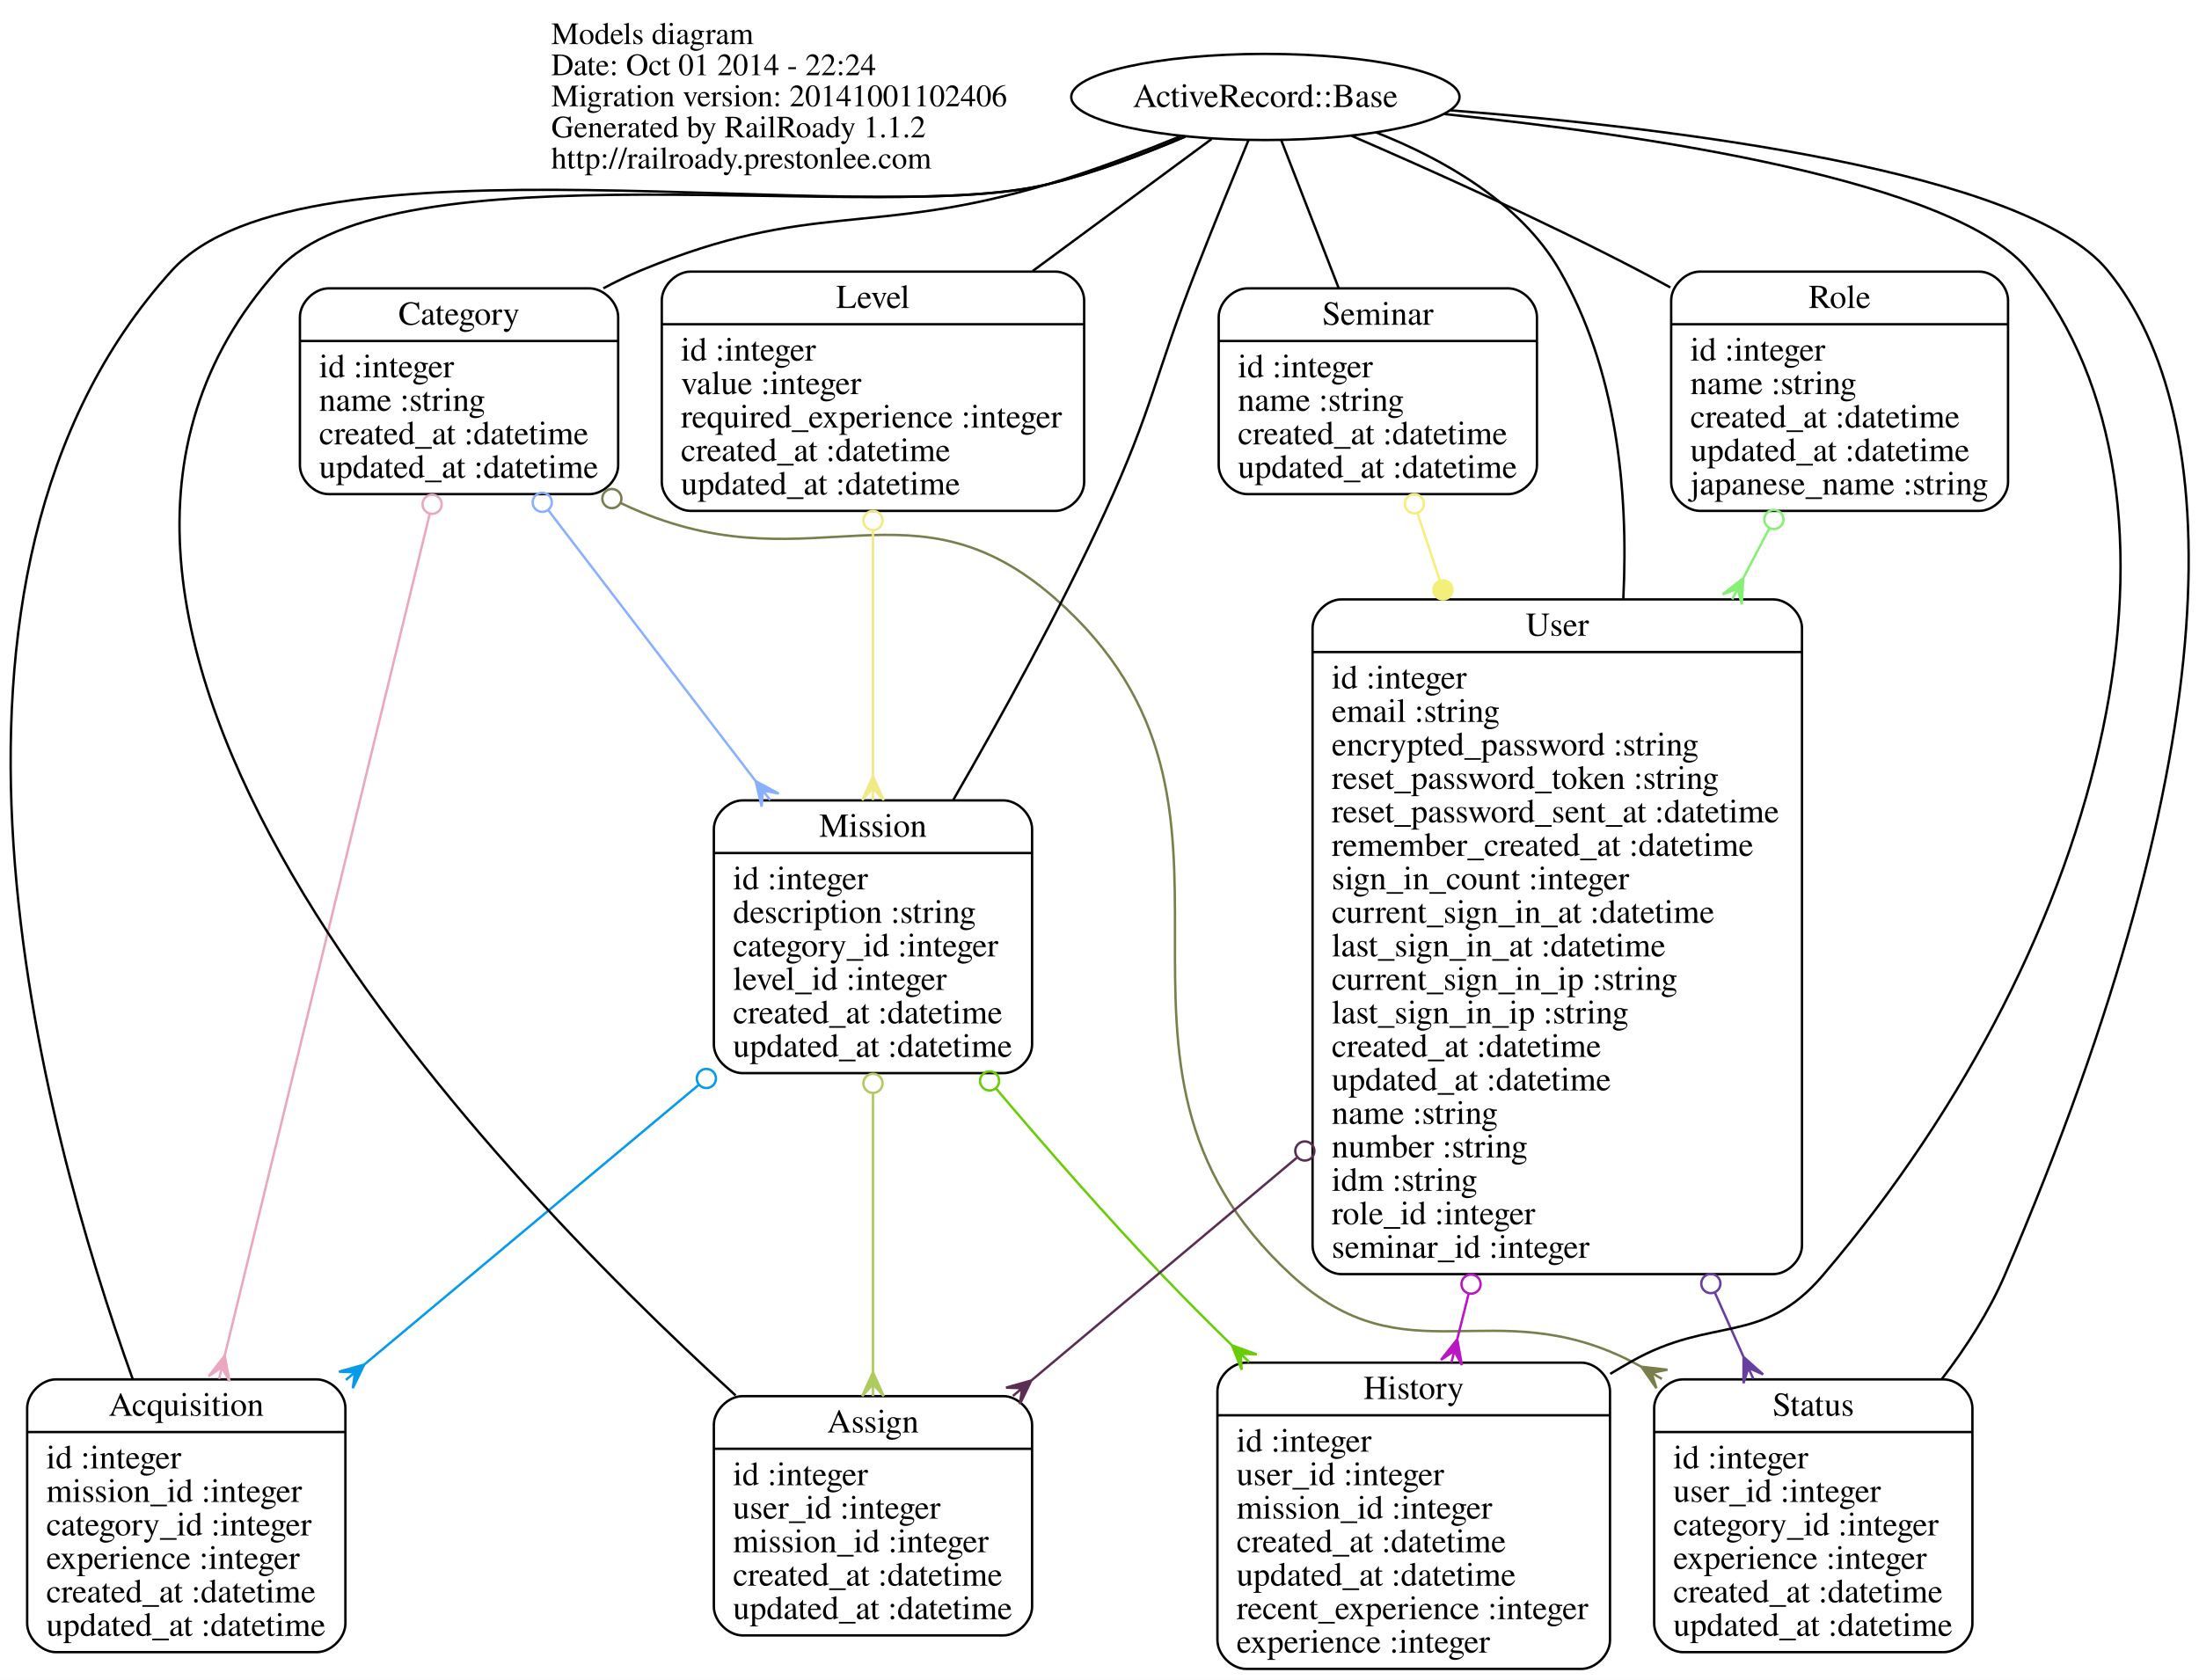
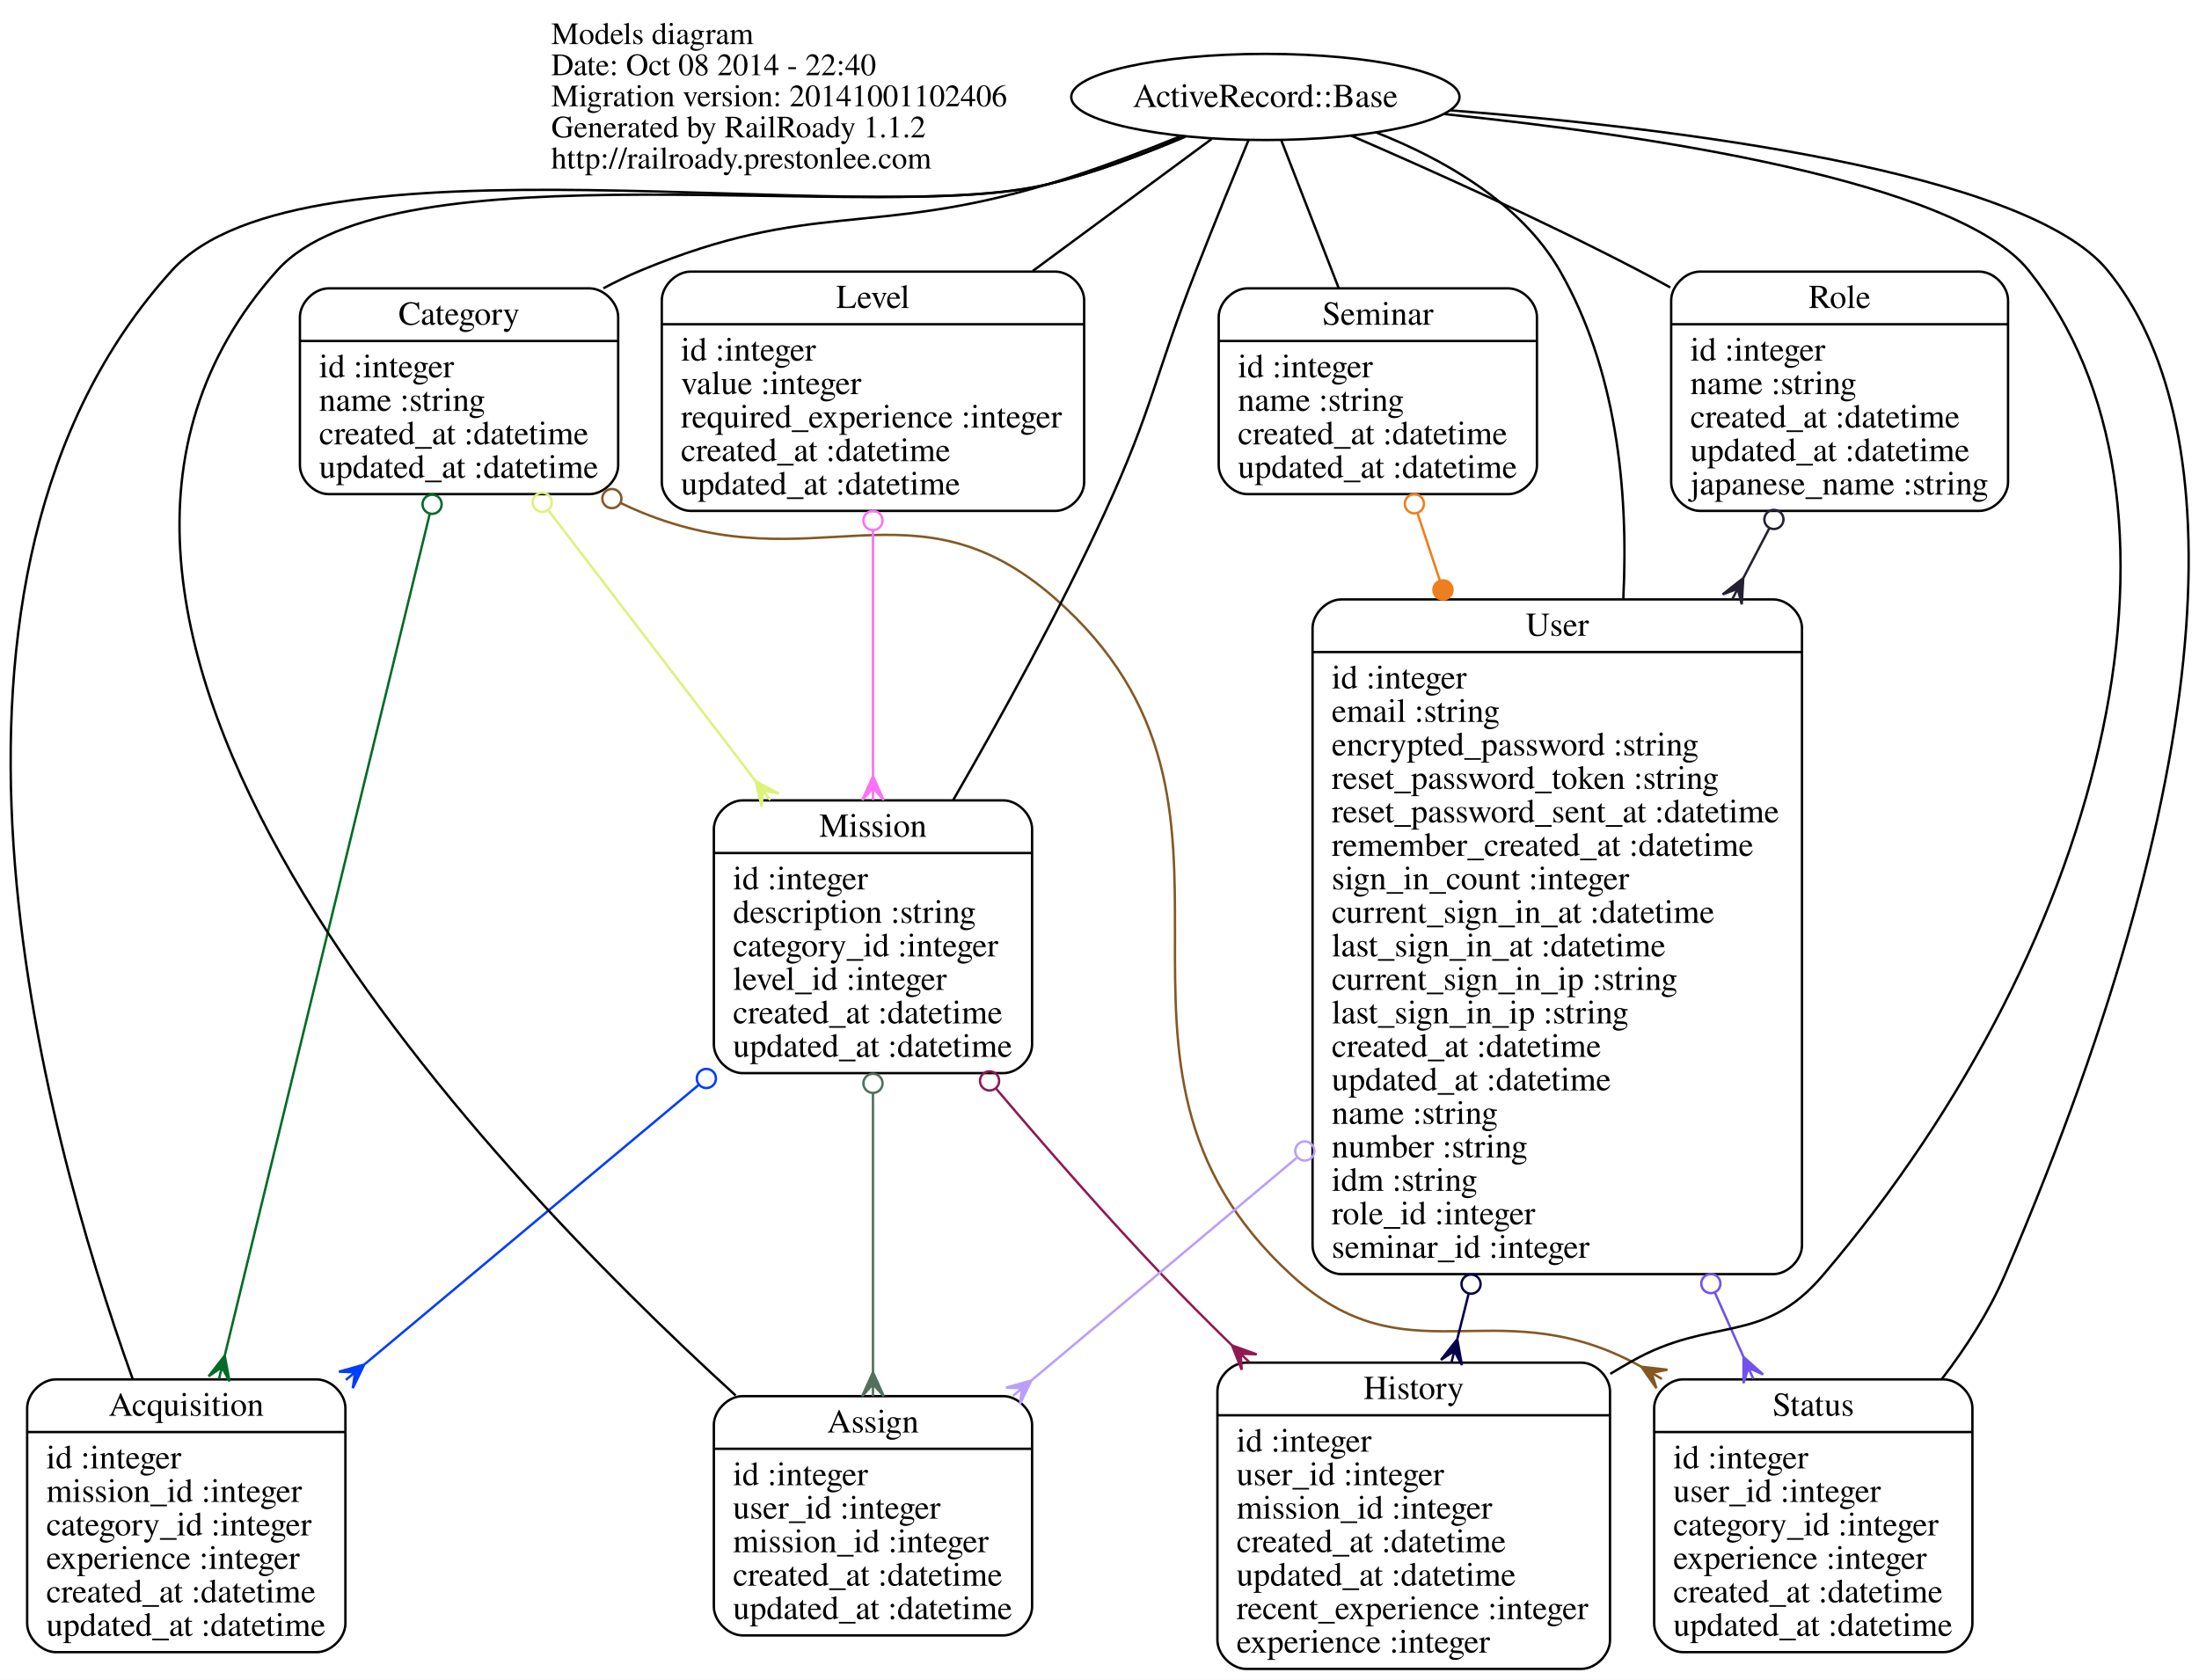
<svg xmlns="http://www.w3.org/2000/svg" width="919pt" height="702pt" viewBox="0.00 0.00 919.06 702.00">
  <g id="graph0" class="graph" transform="scale(1 1) rotate(0) translate(4 698)">
    <polygon fill="white" stroke="none" points="-4,4 -4,-698 915.063,-698 915.063,4 -4,4" />
    <g id="node1" class="node">
      <text text-anchor="start" x="226.405" y="-679.6" font-family="Times,serif" font-size="13.00">Models diagram</text>
-       <text text-anchor="start" x="226.405" y="-666.6" font-family="Times,serif" font-size="13.00">Date: Oct 01 2014 - 22:24</text>
+       <text text-anchor="start" x="226.405" y="-666.6" font-family="Times,serif" font-size="13.00">Date: Oct 08 2014 - 22:40</text>
      <text text-anchor="start" x="226.405" y="-653.6" font-family="Times,serif" font-size="13.00">Migration version: 20141001102406</text>
      <text text-anchor="start" x="226.405" y="-640.6" font-family="Times,serif" font-size="13.00">Generated by RailRoady 1.1.2</text>
      <text text-anchor="start" x="226.405" y="-627.6" font-family="Times,serif" font-size="13.00">http://railroady.prestonlee.com</text>
    </g>
    <g id="node2" class="node">
      <path fill="none" stroke="black" d="M19.35,-7.5C19.35,-7.5 128.36,-7.5 128.36,-7.5 134.36,-7.5 140.36,-13.5 140.36,-19.5 140.36,-19.5 140.36,-109.5 140.36,-109.5 140.36,-115.5 134.36,-121.5 128.36,-121.5 128.36,-121.5 19.35,-121.5 19.35,-121.5 13.35,-121.5 7.35,-115.5 7.35,-109.5 7.35,-109.5 7.35,-19.5 7.35,-19.5 7.35,-13.5 13.35,-7.5 19.35,-7.5" />
      <text text-anchor="middle" x="73.855" y="-106.3" font-family="Times,serif" font-size="14.00">Acquisition</text>
      <polyline fill="none" stroke="black" points="7.35,-99.5 140.36,-99.5 " />
      <text text-anchor="start" x="15.35" y="-84.3" font-family="Times,serif" font-size="14.00">id :integer</text>
      <text text-anchor="start" x="15.35" y="-70.3" font-family="Times,serif" font-size="14.00">mission_id :integer</text>
      <text text-anchor="start" x="15.35" y="-56.3" font-family="Times,serif" font-size="14.00">category_id :integer</text>
      <text text-anchor="start" x="15.35" y="-42.3" font-family="Times,serif" font-size="14.00">experience :integer</text>
      <text text-anchor="start" x="15.35" y="-28.3" font-family="Times,serif" font-size="14.00">created_at :datetime</text>
      <text text-anchor="start" x="15.35" y="-14.3" font-family="Times,serif" font-size="14.00">updated_at :datetime</text>
    </g>
    <g id="node3" class="node">
      <path fill="none" stroke="black" d="M306.35,-14.5C306.35,-14.5 415.36,-14.5 415.36,-14.5 421.36,-14.5 427.36,-20.5 427.36,-26.5 427.36,-26.5 427.36,-102.5 427.36,-102.5 427.36,-108.5 421.36,-114.5 415.36,-114.5 415.36,-114.5 306.35,-114.5 306.35,-114.5 300.35,-114.5 294.35,-108.5 294.35,-102.5 294.35,-102.5 294.35,-26.5 294.35,-26.5 294.35,-20.5 300.35,-14.5 306.35,-14.5" />
      <text text-anchor="middle" x="360.855" y="-99.3" font-family="Times,serif" font-size="14.00">Assign</text>
      <polyline fill="none" stroke="black" points="294.35,-92.5 427.36,-92.5 " />
      <text text-anchor="start" x="302.35" y="-77.3" font-family="Times,serif" font-size="14.00">id :integer</text>
      <text text-anchor="start" x="302.35" y="-63.3" font-family="Times,serif" font-size="14.00">user_id :integer</text>
      <text text-anchor="start" x="302.35" y="-49.3" font-family="Times,serif" font-size="14.00">mission_id :integer</text>
      <text text-anchor="start" x="302.35" y="-35.3" font-family="Times,serif" font-size="14.00">created_at :datetime</text>
      <text text-anchor="start" x="302.35" y="-21.3" font-family="Times,serif" font-size="14.00">updated_at :datetime</text>
    </g>
    <g id="node4" class="node">
      <path fill="none" stroke="black" d="M133.35,-491.5C133.35,-491.5 242.36,-491.5 242.36,-491.5 248.36,-491.5 254.36,-497.5 254.36,-503.5 254.36,-503.5 254.36,-565.5 254.36,-565.5 254.36,-571.5 248.36,-577.5 242.36,-577.5 242.36,-577.5 133.35,-577.5 133.35,-577.5 127.35,-577.5 121.35,-571.5 121.35,-565.5 121.35,-565.5 121.35,-503.5 121.35,-503.5 121.35,-497.5 127.35,-491.5 133.35,-491.5" />
      <text text-anchor="middle" x="187.855" y="-562.3" font-family="Times,serif" font-size="14.00">Category</text>
      <polyline fill="none" stroke="black" points="121.35,-555.5 254.36,-555.5 " />
      <text text-anchor="start" x="129.35" y="-540.3" font-family="Times,serif" font-size="14.00">id :integer</text>
      <text text-anchor="start" x="129.35" y="-526.3" font-family="Times,serif" font-size="14.00">name :string</text>
      <text text-anchor="start" x="129.35" y="-512.3" font-family="Times,serif" font-size="14.00">created_at :datetime</text>
      <text text-anchor="start" x="129.35" y="-498.3" font-family="Times,serif" font-size="14.00">updated_at :datetime</text>
    </g>
    <g id="edge4" class="edge">
-       <path fill="none" stroke="#e9a7c0" d="M175.596,-483.175C154.883,-398.14 112.966,-226.061 89.926,-131.477" />
-       <ellipse fill="none" stroke="#e9a7c0" cx="176.591" cy="-487.256" rx="4" ry="4" />
-       <polygon fill="#e9a7c0" stroke="#e9a7c0" points="89.92,-131.45 91.925,-120.669 88.736,-126.592 87.553,-121.734 87.553,-121.734 87.553,-121.734 88.736,-126.592 83.181,-122.799 89.92,-131.45 89.92,-131.45" />
+       <path fill="none" stroke="#016c27" d="M175.596,-483.175C154.883,-398.14 112.966,-226.061 89.926,-131.477" />
+       <ellipse fill="none" stroke="#016c27" cx="176.591" cy="-487.256" rx="4" ry="4" />
+       <polygon fill="#016c27" stroke="#016c27" points="89.92,-131.45 91.925,-120.669 88.736,-126.592 87.553,-121.734 87.553,-121.734 87.553,-121.734 88.736,-126.592 83.181,-122.799 89.92,-131.45 89.92,-131.45" />
    </g>
    <g id="node7" class="node">
      <path fill="none" stroke="black" d="M306.35,-249.5C306.35,-249.5 415.36,-249.5 415.36,-249.5 421.36,-249.5 427.36,-255.5 427.36,-261.5 427.36,-261.5 427.36,-351.5 427.36,-351.5 427.36,-357.5 421.36,-363.5 415.36,-363.5 415.36,-363.5 306.35,-363.5 306.35,-363.5 300.35,-363.5 294.35,-357.5 294.35,-351.5 294.35,-351.5 294.35,-261.5 294.35,-261.5 294.35,-255.5 300.35,-249.5 306.35,-249.5" />
      <text text-anchor="middle" x="360.855" y="-348.3" font-family="Times,serif" font-size="14.00">Mission</text>
      <polyline fill="none" stroke="black" points="294.35,-341.5 427.36,-341.5 " />
      <text text-anchor="start" x="302.35" y="-326.3" font-family="Times,serif" font-size="14.00">id :integer</text>
      <text text-anchor="start" x="302.35" y="-312.3" font-family="Times,serif" font-size="14.00">description :string</text>
      <text text-anchor="start" x="302.35" y="-298.3" font-family="Times,serif" font-size="14.00">category_id :integer</text>
      <text text-anchor="start" x="302.35" y="-284.3" font-family="Times,serif" font-size="14.00">level_id :integer</text>
      <text text-anchor="start" x="302.35" y="-270.3" font-family="Times,serif" font-size="14.00">created_at :datetime</text>
      <text text-anchor="start" x="302.35" y="-256.3" font-family="Times,serif" font-size="14.00">updated_at :datetime</text>
    </g>
    <g id="edge3" class="edge">
-       <path fill="none" stroke="#89b0fe" d="M225.162,-484.764C250.495,-451.67 284.259,-407.562 311.769,-371.624" />
-       <ellipse fill="none" stroke="#89b0fe" cx="222.623" cy="-488.08" rx="4" ry="4" />
-       <polygon fill="#89b0fe" stroke="#89b0fe" points="311.819,-371.559 321.471,-366.353 314.858,-367.588 317.897,-363.618 317.897,-363.618 317.897,-363.618 314.858,-367.588 314.324,-360.883 311.819,-371.559 311.819,-371.559" />
+       <path fill="none" stroke="#dcf279" d="M225.162,-484.764C250.495,-451.67 284.259,-407.562 311.769,-371.624" />
+       <ellipse fill="none" stroke="#dcf279" cx="222.623" cy="-488.08" rx="4" ry="4" />
+       <polygon fill="#dcf279" stroke="#dcf279" points="311.819,-371.559 321.471,-366.353 314.858,-367.588 317.897,-363.618 317.897,-363.618 317.897,-363.618 314.858,-367.588 314.324,-360.883 311.819,-371.559 311.819,-371.559" />
    </g>
    <g id="node10" class="node">
      <path fill="none" stroke="black" d="M699.35,-7.5C699.35,-7.5 808.36,-7.5 808.36,-7.5 814.36,-7.5 820.36,-13.5 820.36,-19.5 820.36,-19.5 820.36,-109.5 820.36,-109.5 820.36,-115.5 814.36,-121.5 808.36,-121.5 808.36,-121.5 699.35,-121.5 699.35,-121.5 693.35,-121.5 687.35,-115.5 687.35,-109.5 687.35,-109.5 687.35,-19.5 687.35,-19.5 687.35,-13.5 693.35,-7.5 699.35,-7.5" />
      <text text-anchor="middle" x="753.855" y="-106.3" font-family="Times,serif" font-size="14.00">Status</text>
      <polyline fill="none" stroke="black" points="687.35,-99.5 820.36,-99.5 " />
      <text text-anchor="start" x="695.35" y="-84.3" font-family="Times,serif" font-size="14.00">id :integer</text>
      <text text-anchor="start" x="695.35" y="-70.3" font-family="Times,serif" font-size="14.00">user_id :integer</text>
      <text text-anchor="start" x="695.35" y="-56.3" font-family="Times,serif" font-size="14.00">category_id :integer</text>
      <text text-anchor="start" x="695.35" y="-42.3" font-family="Times,serif" font-size="14.00">experience :integer</text>
      <text text-anchor="start" x="695.35" y="-28.3" font-family="Times,serif" font-size="14.00">created_at :datetime</text>
      <text text-anchor="start" x="695.35" y="-14.3" font-family="Times,serif" font-size="14.00">updated_at :datetime</text>
    </g>
    <g id="edge5" class="edge">
-       <path fill="none" stroke="#7a7e4c" d="M255.495,-487.737C258.279,-486.401 261.071,-485.148 263.855,-484 336.457,-454.052 377.797,-499.769 436.855,-448 537.059,-360.164 437.568,-254.976 535.855,-165 583.879,-121.037 619.871,-158.612 677.855,-129 679.195,-128.316 680.532,-127.604 681.865,-126.868" />
-       <ellipse fill="none" stroke="#7a7e4c" cx="251.727" cy="-489.644" rx="4" ry="4" />
-       <polygon fill="#7a7e4c" stroke="#7a7e4c" points="681.993,-126.791 692.888,-125.544 686.29,-124.234 690.587,-121.677 690.587,-121.677 690.587,-121.677 686.29,-124.234 688.285,-117.81 681.993,-126.791 681.993,-126.791" />
+       <path fill="none" stroke="#845824" d="M255.495,-487.737C258.279,-486.401 261.071,-485.148 263.855,-484 336.457,-454.052 377.797,-499.769 436.855,-448 537.059,-360.164 437.568,-254.976 535.855,-165 583.879,-121.037 619.871,-158.612 677.855,-129 679.195,-128.316 680.532,-127.604 681.865,-126.868" />
+       <ellipse fill="none" stroke="#845824" cx="251.727" cy="-489.644" rx="4" ry="4" />
+       <polygon fill="#845824" stroke="#845824" points="681.993,-126.791 692.888,-125.544 686.29,-124.234 690.587,-121.677 690.587,-121.677 690.587,-121.677 686.29,-124.234 688.285,-117.81 681.993,-126.791 681.993,-126.791" />
    </g>
    <g id="node5" class="node">
      <path fill="none" stroke="black" d="M516.818,-0.5C516.818,-0.5 656.892,-0.5 656.892,-0.5 662.892,-0.5 668.892,-6.5 668.892,-12.5 668.892,-12.5 668.892,-116.5 668.892,-116.5 668.892,-122.5 662.892,-128.5 656.892,-128.5 656.892,-128.5 516.818,-128.5 516.818,-128.5 510.818,-128.5 504.818,-122.5 504.818,-116.5 504.818,-116.5 504.818,-12.5 504.818,-12.5 504.818,-6.5 510.818,-0.5 516.818,-0.5" />
      <text text-anchor="middle" x="586.855" y="-113.3" font-family="Times,serif" font-size="14.00">History</text>
      <polyline fill="none" stroke="black" points="504.818,-106.5 668.892,-106.5 " />
      <text text-anchor="start" x="512.818" y="-91.3" font-family="Times,serif" font-size="14.00">id :integer</text>
      <text text-anchor="start" x="512.818" y="-77.3" font-family="Times,serif" font-size="14.00">user_id :integer</text>
      <text text-anchor="start" x="512.818" y="-63.3" font-family="Times,serif" font-size="14.00">mission_id :integer</text>
      <text text-anchor="start" x="512.818" y="-49.3" font-family="Times,serif" font-size="14.00">created_at :datetime</text>
      <text text-anchor="start" x="512.818" y="-35.3" font-family="Times,serif" font-size="14.00">updated_at :datetime</text>
      <text text-anchor="start" x="512.818" y="-21.3" font-family="Times,serif" font-size="14.00">recent_experience :integer</text>
      <text text-anchor="start" x="512.818" y="-7.3" font-family="Times,serif" font-size="14.00">experience :integer</text>
    </g>
    <g id="node6" class="node">
      <path fill="none" stroke="black" d="M284.594,-484.5C284.594,-484.5 437.116,-484.5 437.116,-484.5 443.116,-484.5 449.116,-490.5 449.116,-496.5 449.116,-496.5 449.116,-572.5 449.116,-572.5 449.116,-578.5 443.116,-584.5 437.116,-584.5 437.116,-584.5 284.594,-584.5 284.594,-584.5 278.594,-584.5 272.594,-578.5 272.594,-572.5 272.594,-572.5 272.594,-496.5 272.594,-496.5 272.594,-490.5 278.594,-484.5 284.594,-484.5" />
      <text text-anchor="middle" x="360.855" y="-569.3" font-family="Times,serif" font-size="14.00">Level</text>
      <polyline fill="none" stroke="black" points="272.594,-562.5 449.116,-562.5 " />
      <text text-anchor="start" x="280.594" y="-547.3" font-family="Times,serif" font-size="14.00">id :integer</text>
      <text text-anchor="start" x="280.594" y="-533.3" font-family="Times,serif" font-size="14.00">value :integer</text>
      <text text-anchor="start" x="280.594" y="-519.3" font-family="Times,serif" font-size="14.00">required_experience :integer</text>
      <text text-anchor="start" x="280.594" y="-505.3" font-family="Times,serif" font-size="14.00">created_at :datetime</text>
      <text text-anchor="start" x="280.594" y="-491.3" font-family="Times,serif" font-size="14.00">updated_at :datetime</text>
    </g>
    <g id="edge8" class="edge">
-       <path fill="none" stroke="#efea85" d="M360.855,-476.343C360.855,-445.173 360.855,-406.431 360.855,-373.924" />
-       <ellipse fill="none" stroke="#efea85" cx="360.855" cy="-480.461" rx="4" ry="4" />
-       <polygon fill="#efea85" stroke="#efea85" points="360.855,-373.606 365.355,-363.606 360.855,-368.606 360.855,-363.606 360.855,-363.606 360.855,-363.606 360.855,-368.606 356.355,-363.606 360.855,-373.606 360.855,-373.606" />
+       <path fill="none" stroke="#fb72f6" d="M360.855,-476.343C360.855,-445.173 360.855,-406.431 360.855,-373.924" />
+       <ellipse fill="none" stroke="#fb72f6" cx="360.855" cy="-480.461" rx="4" ry="4" />
+       <polygon fill="#fb72f6" stroke="#fb72f6" points="360.855,-373.606 365.355,-363.606 360.855,-368.606 360.855,-363.606 360.855,-363.606 360.855,-363.606 360.855,-368.606 356.355,-363.606 360.855,-373.606 360.855,-373.606" />
    </g>
    <g id="edge10" class="edge">
-       <path fill="none" stroke="#059bea" d="M287.975,-244.555C245.271,-208.844 191.451,-163.838 148.453,-127.882" />
-       <ellipse fill="none" stroke="#059bea" cx="291.222" cy="-247.27" rx="4" ry="4" />
-       <polygon fill="#059bea" stroke="#059bea" points="148.227,-127.692 143.442,-117.825 144.391,-124.485 140.556,-121.277 140.556,-121.277 140.556,-121.277 144.391,-124.485 137.669,-124.729 148.227,-127.692 148.227,-127.692" />
+       <path fill="none" stroke="#033dfe" d="M287.975,-244.555C245.271,-208.844 191.451,-163.838 148.453,-127.882" />
+       <ellipse fill="none" stroke="#033dfe" cx="291.222" cy="-247.27" rx="4" ry="4" />
+       <polygon fill="#033dfe" stroke="#033dfe" points="148.227,-127.692 143.442,-117.825 144.391,-124.485 140.556,-121.277 140.556,-121.277 140.556,-121.277 144.391,-124.485 137.669,-124.729 148.227,-127.692 148.227,-127.692" />
    </g>
    <g id="edge12" class="edge">
-       <path fill="none" stroke="#afca5e" d="M360.855,-240.913C360.855,-204.726 360.855,-159.925 360.855,-124.658" />
-       <ellipse fill="none" stroke="#afca5e" cx="360.855" cy="-245.231" rx="4" ry="4" />
-       <polygon fill="#afca5e" stroke="#afca5e" points="360.855,-124.51 365.355,-114.51 360.855,-119.51 360.855,-114.51 360.855,-114.51 360.855,-114.51 360.855,-119.51 356.355,-114.51 360.855,-124.51 360.855,-124.51" />
+       <path fill="none" stroke="#52705d" d="M360.855,-240.913C360.855,-204.726 360.855,-159.925 360.855,-124.658" />
+       <ellipse fill="none" stroke="#52705d" cx="360.855" cy="-245.231" rx="4" ry="4" />
+       <polygon fill="#52705d" stroke="#52705d" points="360.855,-124.51 365.355,-114.51 360.855,-119.51 360.855,-114.51 360.855,-114.51 360.855,-114.51 360.855,-119.51 356.355,-114.51 360.855,-124.51 360.855,-124.51" />
    </g>
    <g id="edge11" class="edge">
-       <path fill="none" stroke="#68cd06" d="M412.263,-243.085C433.292,-218.283 458.201,-189.806 481.855,-165 491.059,-155.347 500.964,-145.417 510.882,-135.74" />
-       <ellipse fill="none" stroke="#68cd06" cx="409.585" cy="-246.253" rx="4" ry="4" />
-       <polygon fill="#68cd06" stroke="#68cd06" points="510.916,-135.707 521.228,-131.977 514.506,-132.227 518.096,-128.746 518.096,-128.746 518.096,-128.746 514.506,-132.227 514.964,-125.515 510.916,-135.707 510.916,-135.707" />
+       <path fill="none" stroke="#8f1953" d="M412.263,-243.085C433.292,-218.283 458.201,-189.806 481.855,-165 491.059,-155.347 500.964,-145.417 510.882,-135.74" />
+       <ellipse fill="none" stroke="#8f1953" cx="409.585" cy="-246.253" rx="4" ry="4" />
+       <polygon fill="#8f1953" stroke="#8f1953" points="510.916,-135.707 521.228,-131.977 514.506,-132.227 518.096,-128.746 518.096,-128.746 518.096,-128.746 514.506,-132.227 514.964,-125.515 510.916,-135.707 510.916,-135.707" />
    </g>
    <g id="node8" class="node">
      <path fill="none" stroke="black" d="M706.46,-484.5C706.46,-484.5 823.25,-484.5 823.25,-484.5 829.25,-484.5 835.25,-490.5 835.25,-496.5 835.25,-496.5 835.25,-572.5 835.25,-572.5 835.25,-578.5 829.25,-584.5 823.25,-584.5 823.25,-584.5 706.46,-584.5 706.46,-584.5 700.46,-584.5 694.46,-578.5 694.46,-572.5 694.46,-572.5 694.46,-496.5 694.46,-496.5 694.46,-490.5 700.46,-484.5 706.46,-484.5" />
      <text text-anchor="middle" x="764.855" y="-569.3" font-family="Times,serif" font-size="14.00">Role</text>
      <polyline fill="none" stroke="black" points="694.46,-562.5 835.25,-562.5 " />
      <text text-anchor="start" x="702.46" y="-547.3" font-family="Times,serif" font-size="14.00">id :integer</text>
      <text text-anchor="start" x="702.46" y="-533.3" font-family="Times,serif" font-size="14.00">name :string</text>
      <text text-anchor="start" x="702.46" y="-519.3" font-family="Times,serif" font-size="14.00">created_at :datetime</text>
      <text text-anchor="start" x="702.46" y="-505.3" font-family="Times,serif" font-size="14.00">updated_at :datetime</text>
      <text text-anchor="start" x="702.46" y="-491.3" font-family="Times,serif" font-size="14.00">japanese_name :string</text>
    </g>
    <g id="node11" class="node">
      <path fill="none" stroke="black" d="M556.577,-165.5C556.577,-165.5 737.133,-165.5 737.133,-165.5 743.133,-165.5 749.133,-171.5 749.133,-177.5 749.133,-177.5 749.133,-435.5 749.133,-435.5 749.133,-441.5 743.133,-447.5 737.133,-447.5 737.133,-447.5 556.577,-447.5 556.577,-447.5 550.577,-447.5 544.577,-441.5 544.577,-435.5 544.577,-435.5 544.577,-177.5 544.577,-177.5 544.577,-171.5 550.577,-165.5 556.577,-165.5" />
      <text text-anchor="middle" x="646.855" y="-432.3" font-family="Times,serif" font-size="14.00">User</text>
      <polyline fill="none" stroke="black" points="544.577,-425.5 749.133,-425.5 " />
      <text text-anchor="start" x="552.577" y="-410.3" font-family="Times,serif" font-size="14.00">id :integer</text>
      <text text-anchor="start" x="552.577" y="-396.3" font-family="Times,serif" font-size="14.00">email :string</text>
      <text text-anchor="start" x="552.577" y="-382.3" font-family="Times,serif" font-size="14.00">encrypted_password :string</text>
      <text text-anchor="start" x="552.577" y="-368.3" font-family="Times,serif" font-size="14.00">reset_password_token :string</text>
      <text text-anchor="start" x="552.577" y="-354.3" font-family="Times,serif" font-size="14.00">reset_password_sent_at :datetime</text>
      <text text-anchor="start" x="552.577" y="-340.3" font-family="Times,serif" font-size="14.00">remember_created_at :datetime</text>
      <text text-anchor="start" x="552.577" y="-326.3" font-family="Times,serif" font-size="14.00">sign_in_count :integer</text>
      <text text-anchor="start" x="552.577" y="-312.3" font-family="Times,serif" font-size="14.00">current_sign_in_at :datetime</text>
      <text text-anchor="start" x="552.577" y="-298.3" font-family="Times,serif" font-size="14.00">last_sign_in_at :datetime</text>
      <text text-anchor="start" x="552.577" y="-284.3" font-family="Times,serif" font-size="14.00">current_sign_in_ip :string</text>
      <text text-anchor="start" x="552.577" y="-270.3" font-family="Times,serif" font-size="14.00">last_sign_in_ip :string</text>
      <text text-anchor="start" x="552.577" y="-256.3" font-family="Times,serif" font-size="14.00">created_at :datetime</text>
      <text text-anchor="start" x="552.577" y="-242.3" font-family="Times,serif" font-size="14.00">updated_at :datetime</text>
      <text text-anchor="start" x="552.577" y="-228.3" font-family="Times,serif" font-size="14.00">name :string</text>
      <text text-anchor="start" x="552.577" y="-214.3" font-family="Times,serif" font-size="14.00">number :string</text>
      <text text-anchor="start" x="552.577" y="-200.3" font-family="Times,serif" font-size="14.00">idm :string</text>
      <text text-anchor="start" x="552.577" y="-186.3" font-family="Times,serif" font-size="14.00">role_id :integer</text>
      <text text-anchor="start" x="552.577" y="-172.3" font-family="Times,serif" font-size="14.00">seminar_id :integer</text>
    </g>
    <g id="edge14" class="edge">
-       <path fill="none" stroke="#86ef75" d="M735.434,-477.152C732.017,-470.606 728.421,-463.719 724.714,-456.62" />
-       <ellipse fill="none" stroke="#86ef75" cx="737.399" cy="-480.916" rx="4" ry="4" />
-       <polygon fill="#86ef75" stroke="#86ef75" points="724.593,-456.387 723.953,-445.44 722.278,-451.955 719.964,-447.523 719.964,-447.523 719.964,-447.523 722.278,-451.955 715.975,-449.606 724.593,-456.387 724.593,-456.387" />
+       <path fill="none" stroke="#252133" d="M735.434,-477.152C732.017,-470.606 728.421,-463.719 724.714,-456.62" />
+       <ellipse fill="none" stroke="#252133" cx="737.399" cy="-480.916" rx="4" ry="4" />
+       <polygon fill="#252133" stroke="#252133" points="724.593,-456.387 723.953,-445.44 722.278,-451.955 719.964,-447.523 719.964,-447.523 719.964,-447.523 722.278,-451.955 715.975,-449.606 724.593,-456.387 724.593,-456.387" />
    </g>
    <g id="node9" class="node">
      <path fill="none" stroke="black" d="M517.35,-491.5C517.35,-491.5 626.36,-491.5 626.36,-491.5 632.36,-491.5 638.36,-497.5 638.36,-503.5 638.36,-503.5 638.36,-565.5 638.36,-565.5 638.36,-571.5 632.36,-577.5 626.36,-577.5 626.36,-577.5 517.35,-577.5 517.35,-577.5 511.35,-577.5 505.35,-571.5 505.35,-565.5 505.35,-565.5 505.35,-503.5 505.35,-503.5 505.35,-497.5 511.35,-491.5 517.35,-491.5" />
      <text text-anchor="middle" x="571.855" y="-562.3" font-family="Times,serif" font-size="14.00">Seminar</text>
      <polyline fill="none" stroke="black" points="505.35,-555.5 638.36,-555.5 " />
      <text text-anchor="start" x="513.35" y="-540.3" font-family="Times,serif" font-size="14.00">id :integer</text>
      <text text-anchor="start" x="513.35" y="-526.3" font-family="Times,serif" font-size="14.00">name :string</text>
      <text text-anchor="start" x="513.35" y="-512.3" font-family="Times,serif" font-size="14.00">created_at :datetime</text>
      <text text-anchor="start" x="513.35" y="-498.3" font-family="Times,serif" font-size="14.00">updated_at :datetime</text>
    </g>
    <g id="edge16" class="edge">
-       <path fill="none" stroke="#f4ef7a" d="M588.458,-483.47C591.365,-474.712 594.517,-465.212 597.8,-455.318" />
-       <ellipse fill="none" stroke="#f4ef7a" cx="587.134" cy="-487.46" rx="4" ry="4" />
-       <ellipse fill="#f4ef7a" stroke="#f4ef7a" cx="599.075" cy="-451.477" rx="4" ry="4" />
+       <path fill="none" stroke="#ed7f1f" d="M588.458,-483.47C591.365,-474.712 594.517,-465.212 597.8,-455.318" />
+       <ellipse fill="none" stroke="#ed7f1f" cx="587.134" cy="-487.46" rx="4" ry="4" />
+       <ellipse fill="#ed7f1f" stroke="#ed7f1f" cx="599.075" cy="-451.477" rx="4" ry="4" />
    </g>
    <g id="edge21" class="edge">
-       <path fill="none" stroke="#5a2d53" d="M537.976,-214.133C500.655,-182.815 460.042,-148.734 427.131,-121.116" />
-       <ellipse fill="none" stroke="#5a2d53" cx="541.346" cy="-216.961" rx="4" ry="4" />
-       <polygon fill="#5a2d53" stroke="#5a2d53" points="427.03,-121.032 422.263,-111.157 423.2,-117.818 419.37,-114.604 419.37,-114.604 419.37,-114.604 423.2,-117.818 416.478,-118.051 427.03,-121.032 427.03,-121.032" />
+       <path fill="none" stroke="#ba9efe" d="M537.976,-214.133C500.655,-182.815 460.042,-148.734 427.131,-121.116" />
+       <ellipse fill="none" stroke="#ba9efe" cx="541.346" cy="-216.961" rx="4" ry="4" />
+       <polygon fill="#ba9efe" stroke="#ba9efe" points="427.03,-121.032 422.263,-111.157 423.2,-117.818 419.37,-114.604 419.37,-114.604 419.37,-114.604 423.2,-117.818 416.478,-118.051 427.03,-121.032 427.03,-121.032" />
    </g>
    <g id="edge20" class="edge">
-       <path fill="none" stroke="#b917c2" d="M609.779,-157.195C608.191,-150.845 606.632,-144.608 605.12,-138.559" />
-       <ellipse fill="none" stroke="#b917c2" cx="610.809" cy="-161.316" rx="4" ry="4" />
-       <polygon fill="#b917c2" stroke="#b917c2" points="605.048,-138.273 606.989,-127.48 603.836,-133.423 602.623,-128.572 602.623,-128.572 602.623,-128.572 603.836,-133.423 598.257,-129.663 605.048,-138.273 605.048,-138.273" />
+       <path fill="none" stroke="#04004c" d="M609.779,-157.195C608.191,-150.845 606.632,-144.608 605.12,-138.559" />
+       <ellipse fill="none" stroke="#04004c" cx="610.809" cy="-161.316" rx="4" ry="4" />
+       <polygon fill="#04004c" stroke="#04004c" points="605.048,-138.273 606.989,-127.48 603.836,-133.423 602.623,-128.572 602.623,-128.572 602.623,-128.572 603.836,-133.423 598.257,-129.663 605.048,-138.273 605.048,-138.273" />
    </g>
    <g id="edge19" class="edge">
-       <path fill="none" stroke="#663fa1" d="M712.743,-157.715C716.834,-148.539 720.822,-139.592 724.606,-131.106" />
-       <ellipse fill="none" stroke="#663fa1" cx="711.036" cy="-161.543" rx="4" ry="4" />
-       <polygon fill="#663fa1" stroke="#663fa1" points="724.713,-130.866 732.895,-123.565 726.749,-126.299 728.785,-121.733 728.785,-121.733 728.785,-121.733 726.749,-126.299 724.675,-119.9 724.713,-130.866 724.713,-130.866" />
+       <path fill="none" stroke="#7251ed" d="M712.743,-157.715C716.834,-148.539 720.822,-139.592 724.606,-131.106" />
+       <ellipse fill="none" stroke="#7251ed" cx="711.036" cy="-161.543" rx="4" ry="4" />
+       <polygon fill="#7251ed" stroke="#7251ed" points="724.713,-130.866 732.895,-123.565 726.749,-126.299 728.785,-121.733 728.785,-121.733 728.785,-121.733 726.749,-126.299 724.675,-119.9 724.713,-130.866 724.713,-130.866" />
    </g>
    <g id="node12" class="node">
      <ellipse fill="none" stroke="black" cx="524.855" cy="-657.5" rx="81.142" ry="18" />
      <text text-anchor="middle" x="524.855" y="-653.3" font-family="Times,serif" font-size="14.00">ActiveRecord::Base</text>
    </g>
    <g id="edge1" class="edge">
      <path fill="none" stroke="black" d="M491.426,-640.918C474.524,-633.7 453.481,-625.699 433.855,-621 354.375,-601.971 122.743,-645.551 67.855,-585 -48.755,-456.357 13.398,-227.438 51.407,-121.788" />
    </g>
    <g id="edge2" class="edge">
      <path fill="none" stroke="black" d="M491.399,-641.03C474.49,-633.84 453.449,-625.829 433.855,-621 363.946,-603.77 159.856,-638.667 111.855,-585 -18.332,-439.446 194.911,-213.724 303.45,-114.79" />
    </g>
    <g id="edge6" class="edge">
      <path fill="none" stroke="black" d="M489.453,-641.136C472.802,-634.313 452.541,-626.583 433.855,-621 359.856,-598.892 335.199,-614.576 263.855,-585 258.619,-582.829 253.352,-580.29 248.167,-577.529" />
    </g>
    <g id="edge7" class="edge">
      <path fill="none" stroke="black" d="M599.581,-650.349C684.076,-641.662 813.836,-622.493 843.855,-585 919.626,-490.366 879.363,-307.62 757.855,-165 732.569,-135.321 711.767,-148.239 677.855,-129 674.923,-127.336 671.966,-125.604 669.002,-123.819" />
    </g>
    <g id="edge9" class="edge">
      <path fill="none" stroke="black" d="M502.395,-639.929C483.096,-625.69 454.249,-604.407 427.623,-584.762" />
    </g>
    <g id="edge13" class="edge">
      <path fill="none" stroke="black" d="M517.819,-639.502C511.869,-625.045 503.169,-603.714 495.855,-585 478.396,-540.33 477.9,-527.571 457.855,-484 438.857,-442.706 414.141,-397.836 394.412,-363.672" />
    </g>
    <g id="edge15" class="edge">
      <path fill="none" stroke="black" d="M560.67,-641.335C592.617,-627.514 640.447,-606.095 680.855,-585 685.207,-582.728 689.65,-580.336 694.109,-577.88" />
    </g>
    <g id="edge17" class="edge">
      <path fill="none" stroke="black" d="M531.489,-639.42C537.714,-623.395 547.276,-598.779 555.531,-577.527" />
    </g>
    <g id="edge18" class="edge">
      <path fill="none" stroke="black" d="M602.313,-651.902C695.257,-644.579 842.868,-626.585 876.855,-585 926.564,-524.179 928.946,-386.454 833.855,-165 827.34,-149.827 817.841,-135.058 807.648,-121.743" />
    </g>
    <g id="edge22" class="edge">
      <path fill="none" stroke="black" d="M571.097,-642.686C598.667,-631.797 631.41,-613.581 647.855,-585 671.341,-544.181 676.746,-494.075 674.453,-447.726" />
    </g>
  </g>
</svg>
